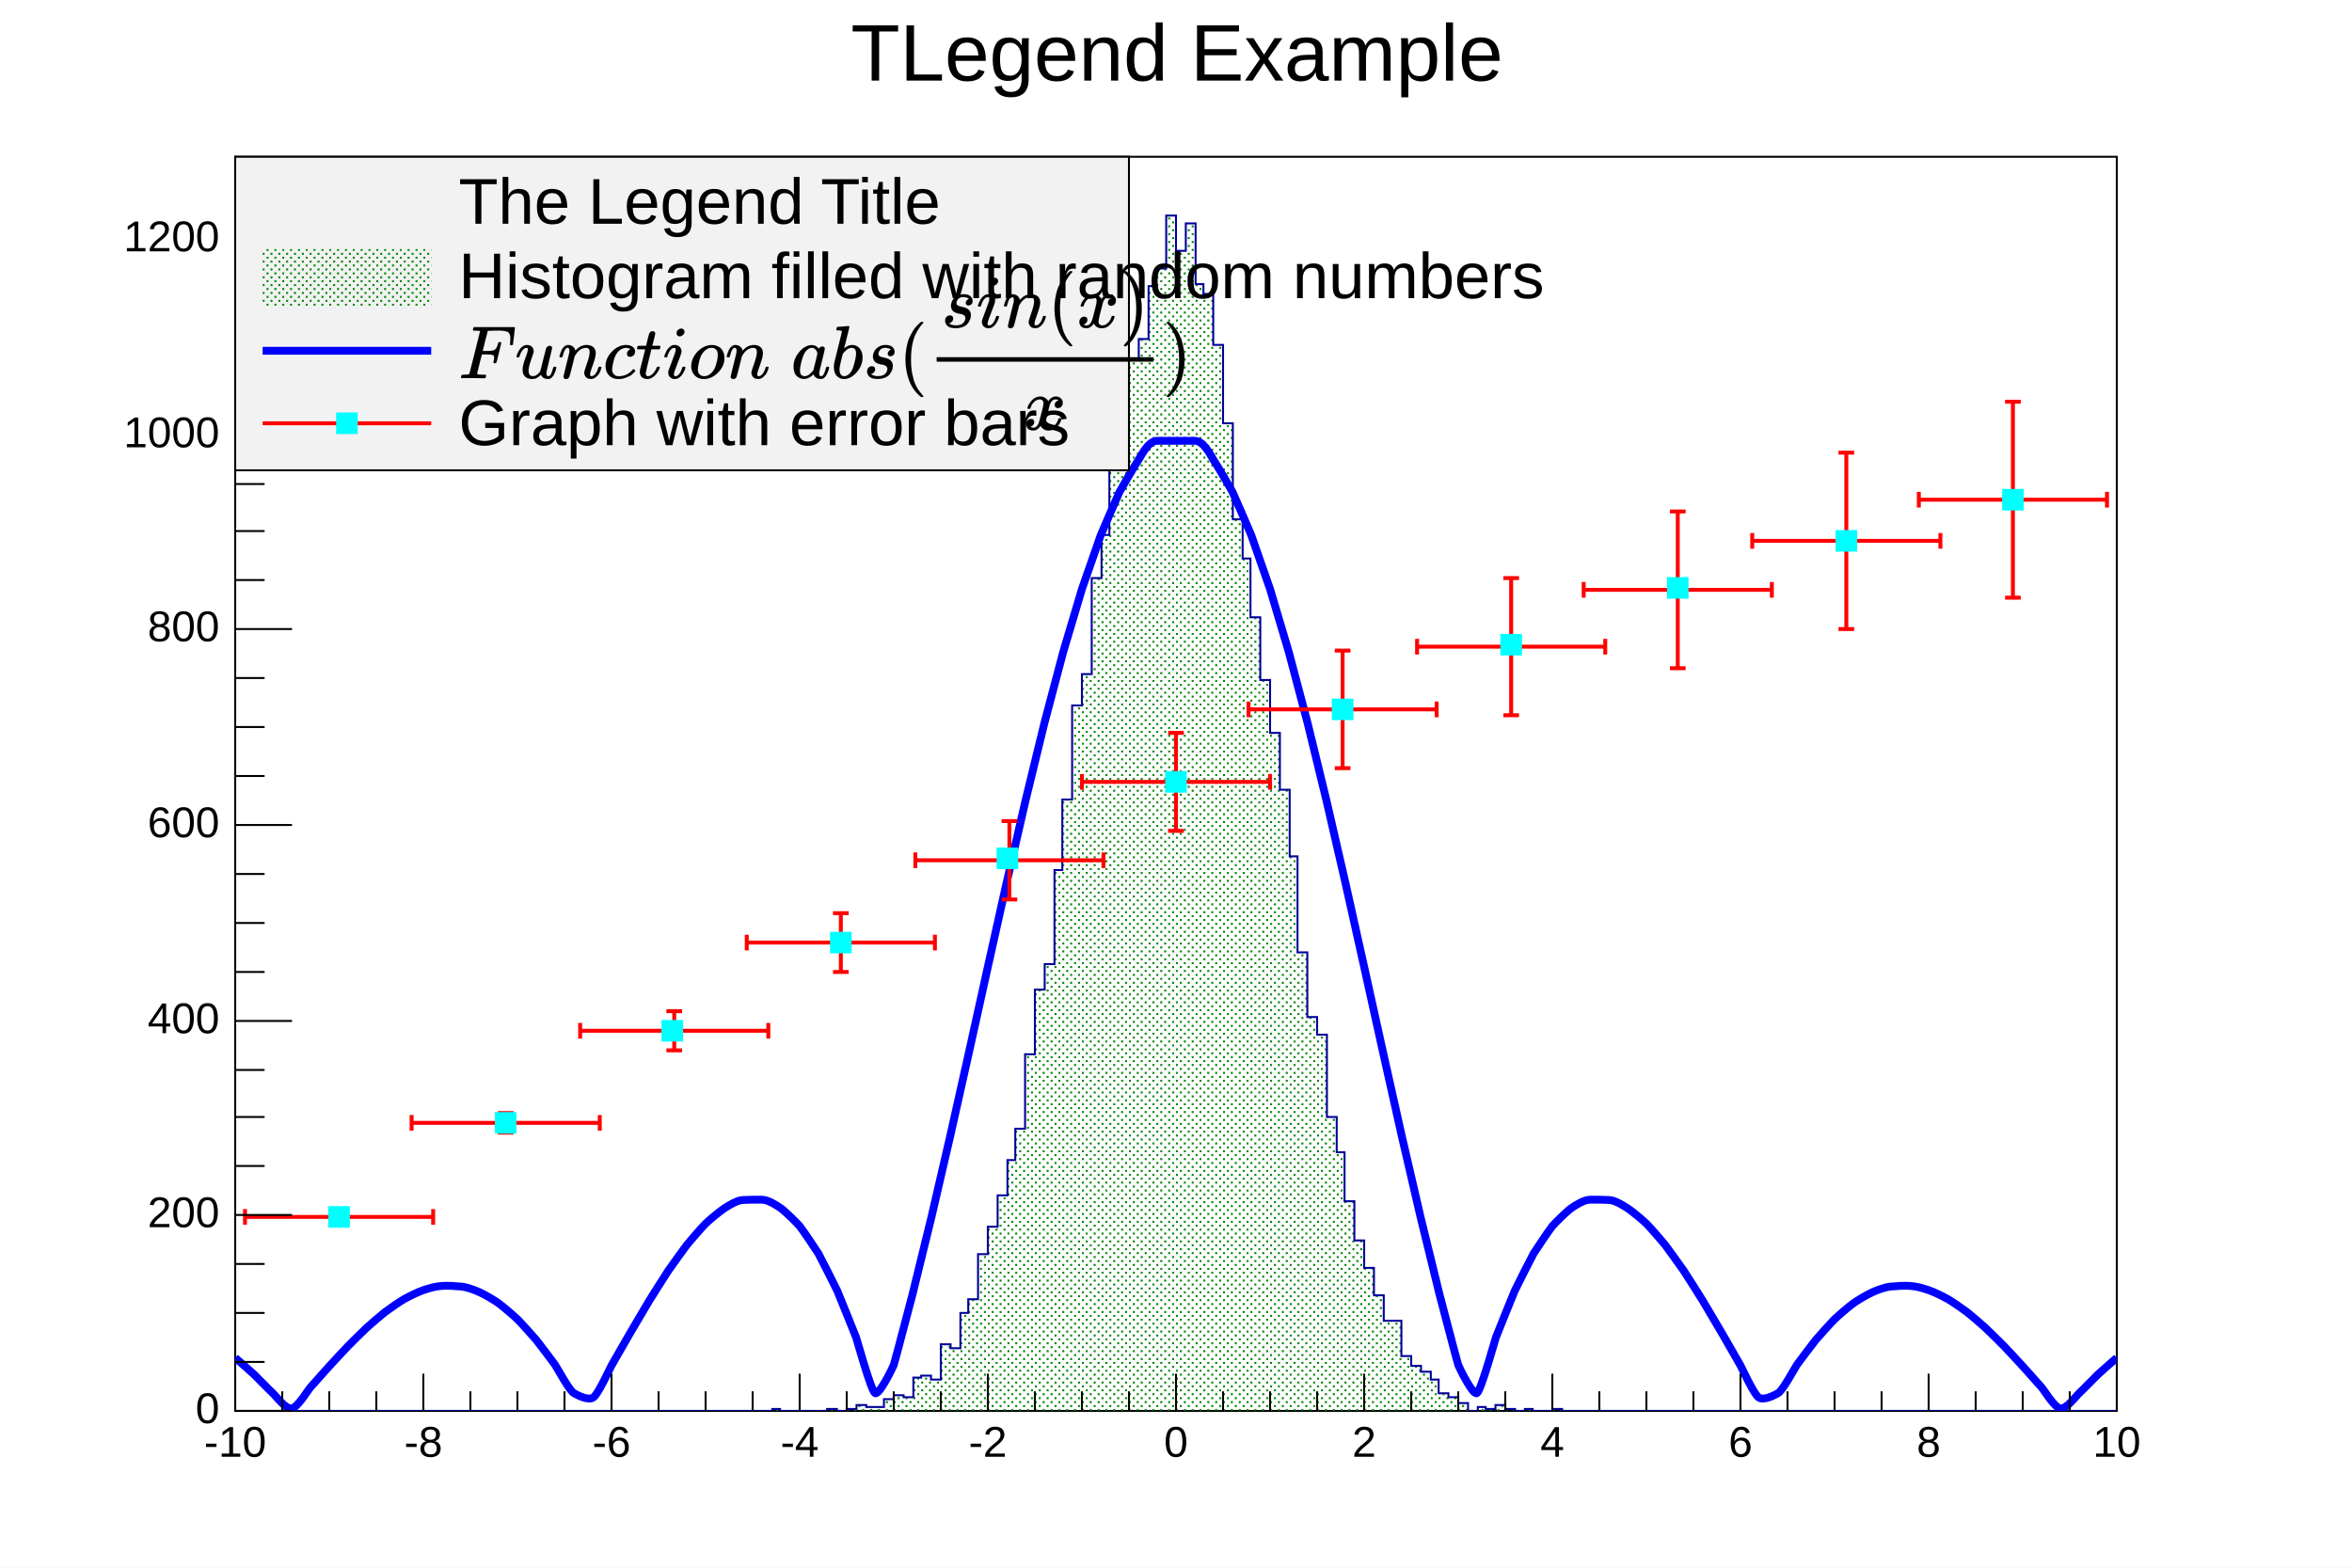
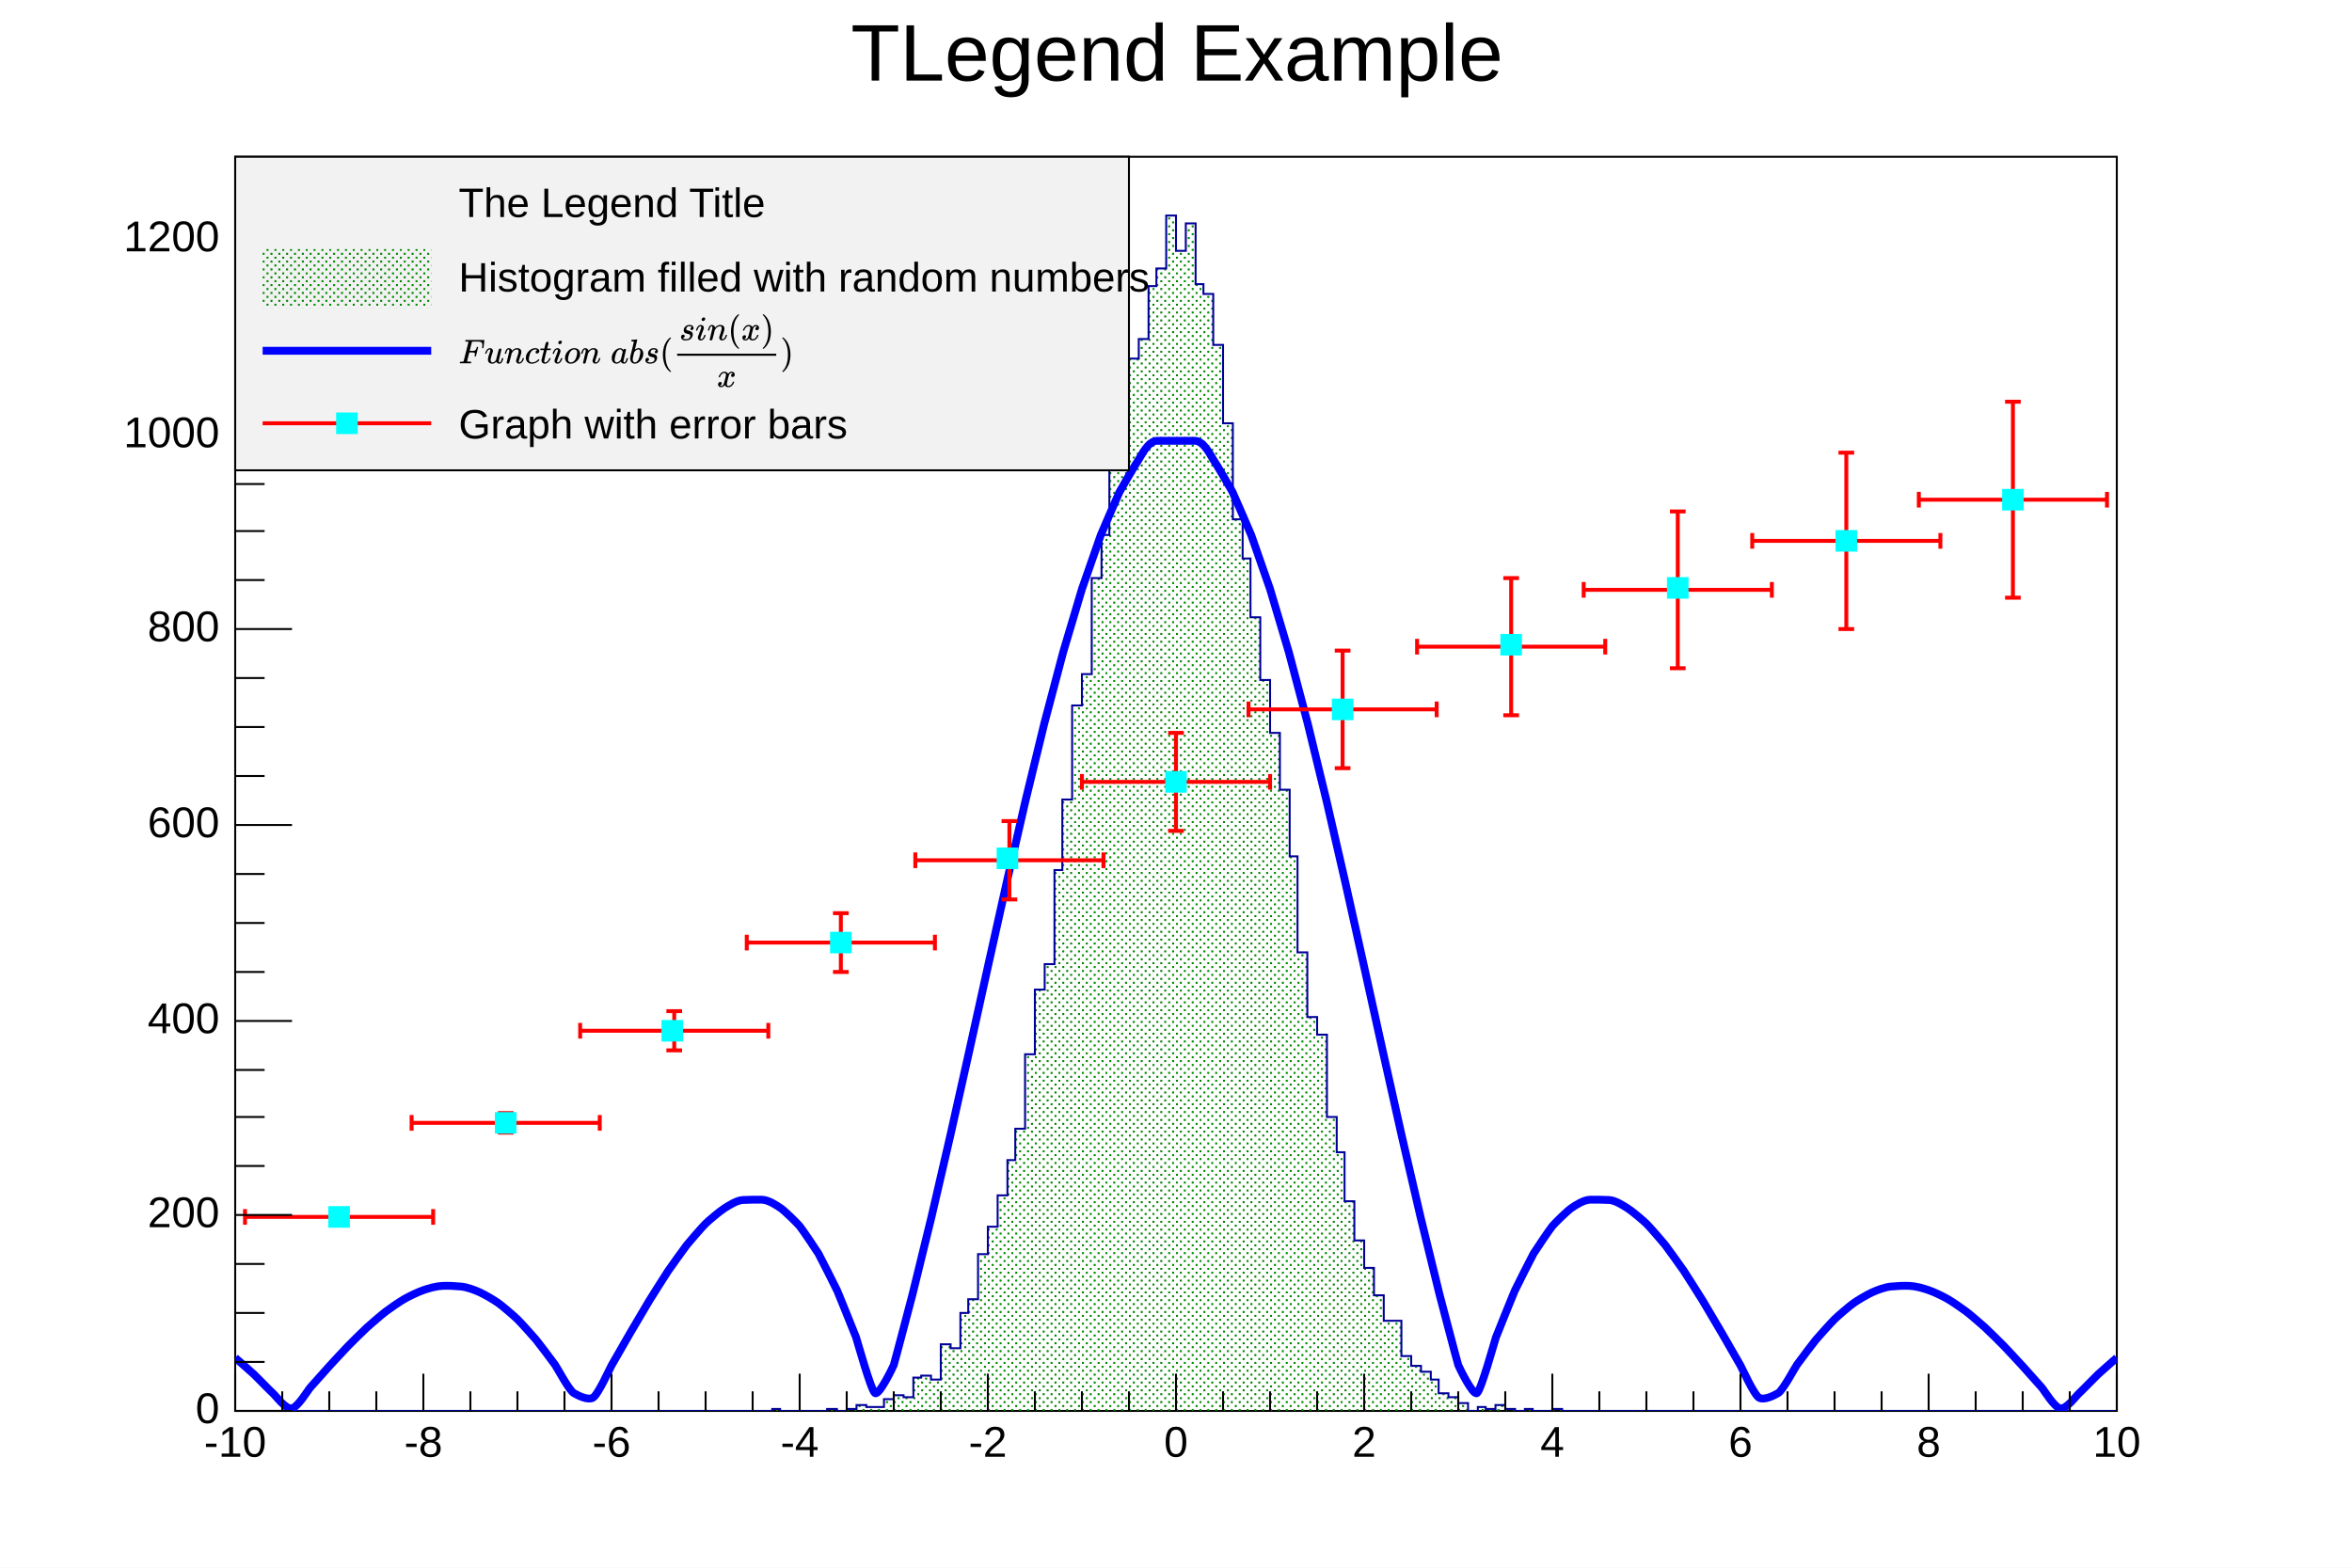
<svg xmlns="http://www.w3.org/2000/svg" viewBox="0 0 1200 800" preserveAspectRatio="none" width="1200" height="800">
  <defs class="canvas_defs">
    <pattern id="pat_3003_416" class="pat_3003_416" patternUnits="userSpaceOnUse" width="4" height="4">
      <rect x="2" y="1" width="1" height="1" style="fill: green;" />
      <rect x="0" y="3" width="1" height="1" style="fill: green;" />
    </pattern>
  </defs>
  <rect class="canvas_fillrect" x="0" y="0" width="1200" height="800" style="fill: white;" />
  <g class="root_frame" x="120" y="80" width="960" height="640" transform="translate(120,80)">
    <rect x="0" y="0" width="960" height="640" style="fill: white; stroke: black; stroke-width: 1;" />
    <g class="grid_layer" />
    <svg class="main_layer" x="0" y="0" overflow="hidden" width="960" height="640" viewBox="0 0 960 640">
      <g objname="h1" objtype="TH1F">
        <path d="M0,640h274v-1h4v1h24v-1h5v1h5v-1h5v-2h5v1h9v-4h5v-2h5v1h5v-10h4v-1h5v2h5v-18h5v2h5v-18h4v-7h5v-23h5v-14h5v-16h5v-18h4v-16h5v-38h5v-33h5v-13h5v-48h4v-36h5v-48h5v-16h5v-49h5v-22h4v-45h5v-30h5v-15h5v-10h5v-27h4v-9h5v-27h5v18h5v-14h5v31h4v5h5v26h5v40h5v49h5v20h4v30h5v32h5v27h5v29h5v34h4v49h5v33h5v9h5v42h5v18h4v25h5v20h5v14h5v14h5v13h9v18h5v5h5v3h5v4h4v7h5v2h5v3h5v4h5v-2h4v1h5v-2h5v2h5v1h5v-1h4v1h10v-1h5v1h283L960,643L0,643Z" style="stroke-linejoin: miter; stroke: rgb(0,0,153); stroke-width: 1; fill: url(#pat_3003_416);" />
      </g>
      <g objname="f1" objtype="TF1">
        <path class="line" d="M0.00,612.89c0.90,0.79,7.90,6.88,9.60,8.48s7.84,8.00,9.60,9.59s6.48,8.23,9.60,7.74s8.18,-9.17,9.60,-10.76s8.15,-9.15,9.60,-10.75s8.04,-8.71,9.60,-10.31s7.86,-7.84,9.60,-9.43s7.57,-6.60,9.60,-8.15s7.18,-5.10,9.60,-6.47s6.74,-3.47,9.60,-4.46s6.41,-2.01,9.60,-2.17s6.43,0.04,9.60,0.33s6.93,1.76,9.60,2.95s7.48,4.07,9.60,5.59s7.96,6.56,9.60,8.16s8.30,8.99,9.60,10.56s8.53,11.18,9.60,12.69s7.19,13.07,9.60,14.45s7.00,3.65,9.60,2.40s8.80,-15.14,9.60,-16.53s8.79,-15.32,9.60,-16.71s8.73,-14.83,9.60,-16.26s8.60,-13.66,9.60,-15.14s8.37,-11.79,9.60,-13.35s7.96,-9.31,9.60,-10.91s7.31,-6.41,9.60,-7.85s6.40,-4.14,9.60,-4.23s6.40,-0.21,9.60,-0.13s7.46,2.86,9.60,4.36s8.30,7.56,9.60,9.13s8.79,12.66,9.60,14.05s9.06,17.79,9.60,18.98s9.22,22.77,9.60,23.80s7.51,26.84,9.60,28.37s9.20,-13.29,9.60,-14.35s9.40,-35.42,9.60,-36.18s9.43,-38.47,9.60,-39.19s9.44,-40.76,9.60,-41.45s9.45,-42.21,9.60,-42.89s9.45,-42.76,9.60,-43.43s9.44,-42.36,9.60,-43.05s9.43,-41.00,9.60,-41.72s9.41,-38.69,9.60,-39.45s9.37,-35.45,9.60,-36.29s9.30,-31.35,9.60,-32.28s9.18,-26.45,9.60,-27.52s8.96,-20.83,9.60,-22.12s8.47,-14.66,9.60,-16.19s4.80,-9.87,9.60,-9.87s14.40,0.00,19.20,0.00s8.47,8.34,9.60,9.87s8.96,14.90,9.60,16.19s9.18,21.04,9.60,22.12s9.30,26.59,9.60,27.52s9.37,31.45,9.60,32.28s9.41,35.52,9.60,36.29s9.43,38.73,9.60,39.45s9.44,41.03,9.60,41.72s9.45,42.37,9.60,43.05s9.45,42.76,9.60,43.43s9.44,42.20,9.60,42.89s9.43,40.73,9.60,41.45s9.40,38.42,9.60,39.19s9.20,35.12,9.60,36.18s7.51,15.88,9.60,14.35s9.22,-27.33,9.60,-28.37s9.06,-22.61,9.60,-23.80s8.79,-17.59,9.60,-18.98s8.30,-12.48,9.60,-14.05s7.46,-7.62,9.60,-9.13s6.40,-4.28,9.60,-4.36s6.40,0.04,9.60,0.13s7.31,2.79,9.60,4.23s7.96,6.25,9.60,7.85s8.37,9.35,9.60,10.91s8.60,11.87,9.60,13.35s8.73,13.72,9.60,15.14s8.79,14.87,9.60,16.26s8.80,15.33,9.60,16.71s7.00,15.28,9.60,16.53s7.19,-1.02,9.60,-2.40s8.53,-12.94,9.60,-14.45s8.30,-11.12,9.60,-12.69s7.96,-8.96,9.60,-10.56s7.48,-6.65,9.60,-8.16s6.93,-4.40,9.60,-5.59s6.43,-2.66,9.60,-2.95s6.41,-0.49,9.60,-0.33s6.74,1.18,9.60,2.17s7.18,3.08,9.60,4.46s7.57,4.93,9.60,6.47s7.86,6.55,9.60,8.15s8.04,7.83,9.60,9.43s8.15,8.71,9.60,10.31s8.18,9.16,9.60,10.75s6.48,10.27,9.60,10.76s7.84,-6.15,9.60,-7.74s7.90,-7.99,9.60,-9.59s8.70,-7.68,9.60,-8.48" style="fill: none; stroke: blue; stroke-width: 4;" />
      </g>
      <g objname="gr" objtype="TGraphErrors">
        <g class="grpoint" transform="translate(53,541)">
          <path style="stroke: red; stroke-width: 2; fill: none;" d="M0,0L-48,0m0,4v-8M0,0L48,0m0,4v-8" />
        </g>
        <g class="grpoint" transform="translate(138,493)">
          <path style="stroke: red; stroke-width: 2; fill: none;" d="M0,0L-48,0m0,4v-8M0,0L48,0m0,4v-8M0,0L0,5m4,0h-8M0,0L0,-5m4,0h-8" />
        </g>
        <g class="grpoint" transform="translate(224,446)">
          <path style="stroke: red; stroke-width: 2; fill: none;" d="M0,0L-48,0m0,4v-8M0,0L48,0m0,4v-8M0,0L0,10m4,0h-8M0,0L0,-10m4,0h-8" />
        </g>
        <g class="grpoint" transform="translate(309,401)">
          <path style="stroke: red; stroke-width: 2; fill: none;" d="M0,0L-48,0m0,4v-8M0,0L48,0m0,4v-8M0,0L0,15m4,0h-8M0,0L0,-15m4,0h-8" />
        </g>
        <g class="grpoint" transform="translate(395,359)">
          <path style="stroke: red; stroke-width: 2; fill: none;" d="M0,0L-48,0m0,4v-8M0,0L48,0m0,4v-8M0,0L0,20m4,0h-8M0,0L0,-20m4,0h-8" />
        </g>
        <g class="grpoint" transform="translate(480,319)">
          <path style="stroke: red; stroke-width: 2; fill: none;" d="M0,0L-48,0m0,4v-8M0,0L48,0m0,4v-8M0,0L0,25m4,0h-8M0,0L0,-25m4,0h-8" />
        </g>
        <g class="grpoint" transform="translate(565,282)">
          <path style="stroke: red; stroke-width: 2; fill: none;" d="M0,0L-48,0m0,4v-8M0,0L48,0m0,4v-8M0,0L0,30m4,0h-8M0,0L0,-30m4,0h-8" />
        </g>
        <g class="grpoint" transform="translate(651,250)">
          <path style="stroke: red; stroke-width: 2; fill: none;" d="M0,0L-48,0m0,4v-8M0,0L48,0m0,4v-8M0,0L0,35m4,0h-8M0,0L0,-35m4,0h-8" />
        </g>
        <g class="grpoint" transform="translate(736,221)">
          <path style="stroke: red; stroke-width: 2; fill: none;" d="M0,0L-48,0m0,4v-8M0,0L48,0m0,4v-8M0,0L0,40m4,0h-8M0,0L0,-40m4,0h-8" />
        </g>
        <g class="grpoint" transform="translate(822,196)">
          <path style="stroke: red; stroke-width: 2; fill: none;" d="M0,0L-48,0m0,4v-8M0,0L48,0m0,4v-8M0,0L0,45m4,0h-8M0,0L0,-45m4,0h-8" />
        </g>
        <g class="grpoint" transform="translate(907,175)">
          <path style="stroke: red; stroke-width: 2; fill: none;" d="M0,0L-48,0m0,4v-8M0,0L48,0m0,4v-8M0,0L0,50m4,0h-8M0,0L0,-50m4,0h-8" />
        </g>
        <path d="M48,536v10h10v-10zM133,488v10h10v-10zM218,441v10h10v-10zM304,396v10h10v-10zM389,353v10h10v-10zM475,314v10h10v-10zM560,277v10h10v-10zM646,244v10h10v-10zM731,215v10h10v-10zM817,191v10h10v-10zM902,170v10h10v-10z" style="stroke: cyan; fill: cyan;" />
      </g>
    </svg>
    <g class="axis_layer">
      <g class="xaxis_container" transform="translate(0,640)">
        <path d="M0,-19v19m24,-10v10m24,-10v10m24,-10v10m24,-19v19m24,-10v10m24,-10v10m24,-10v10m24,-19v19m24,-10v10m24,-10v10m24,-10v10m24,-19v19m24,-10v10m24,-10v10m24,-10v10m24,-19v19m24,-10v10m24,-10v10m24,-10v10m24,-19v19m24,-10v10m24,-10v10m24,-10v10m24,-19v19m24,-10v10m24,-10v10m24,-10v10m24,-19v19m24,-10v10m24,-10v10m24,-10v10m24,-19v19m24,-10v10m24,-10v10m24,-10v10m24,-19v19m24,-10v10m24,-10v10m24,-10v10m24,-19v19" style="stroke: black; stroke-width: 1;" />
        <g class="axis_labels" font-family="Arial" font-size="22" space="preserve">
          <text fill="black" x="0" y="8" dy=".7em" style="text-anchor: middle;">-10</text>
          <text fill="black" x="96" y="8" dy=".7em" style="text-anchor: middle;">-8</text>
          <text fill="black" x="192" y="8" dy=".7em" style="text-anchor: middle;">-6</text>
          <text fill="black" x="288" y="8" dy=".7em" style="text-anchor: middle;">-4</text>
          <text fill="black" x="384" y="8" dy=".7em" style="text-anchor: middle;">-2</text>
          <text fill="black" x="480" y="8" dy=".7em" style="text-anchor: middle;">0</text>
          <text fill="black" x="576" y="8" dy=".7em" style="text-anchor: middle;">2</text>
          <text fill="black" x="672" y="8" dy=".7em" style="text-anchor: middle;">4</text>
          <text fill="black" x="768" y="8" dy=".7em" style="text-anchor: middle;">6</text>
          <text fill="black" x="864" y="8" dy=".7em" style="text-anchor: middle;">8</text>
          <text fill="black" x="960" y="8" dy=".7em" style="text-anchor: middle;">10</text>
        </g>
      </g>
      <g class="yaxis_container">
        <path d="M29,640h-29m15,-25h-15m15,-25h-15m15,-25h-15m29,-25h-29m15,-25h-15m15,-25h-15m15,-24h-15m29,-25h-29m15,-25h-15m15,-25h-15m15,-25h-15m29,-25h-29m15,-25h-15m15,-25h-15m15,-25h-15m29,-25h-29m15,-25h-15m15,-25h-15m15,-24h-15m29,-25h-29m15,-25h-15m15,-25h-15m15,-25h-15m29,-25h-29m15,-25h-15" style="stroke: black; stroke-width: 1;" />
        <g class="axis_labels" font-family="Arial" font-size="22" space="preserve">
          <text fill="black" x="-8" y="640" style="text-anchor: end; dominant-baseline: middle;">0</text>
          <text fill="black" x="-8" y="540" style="text-anchor: end; dominant-baseline: middle;">200</text>
          <text fill="black" x="-8" y="441" style="text-anchor: end; dominant-baseline: middle;">400</text>
          <text fill="black" x="-8" y="341" style="text-anchor: end; dominant-baseline: middle;">600</text>
          <text fill="black" x="-8" y="241" style="text-anchor: end; dominant-baseline: middle;">800</text>
          <text fill="black" x="-8" y="142" style="text-anchor: end; dominant-baseline: middle;">1000</text>
          <text fill="black" x="-8" y="42" style="text-anchor: end; dominant-baseline: middle;">1200</text>
        </g>
      </g>
    </g>
    <g class="upper_layer" />
  </g>
  <g class="subpads_layer" />
  <g class="special_layer" />
  <g class="text_layer">
-     <g objname="TPave" objtype="TLegend" x="120" y="80" width="456" height="160" transform="translate(120,80)" font-family="Arial" font-size="33" space="preserve">
+     <g objname="TPave" objtype="TLegend" x="120" y="80" width="456" height="160" transform="translate(120,80)" font-family="Arial" font-size="21" space="preserve">
      <rect x="0" y="0" width="456" height="160" style="fill: rgb(242,242,242); stroke: black; stroke-width: 1;" />
      <text text-anchor="start" x="0" y="0" fill="black" transform="translate(114.0,24.8)" dominant-baseline="middle" class="" opacity="1">The Legend Title</text>
      <rect x="14" y="47" width="86" height="30" style="fill: url(#pat_3003_416);" />
      <text text-anchor="start" x="0" y="0" fill="black" transform="translate(114.0,62.8)" dominant-baseline="middle" class="" opacity="1">Histogram filled with random numbers</text>
      <line x1="14" y1="99" x2="100" y2="99" style="stroke: blue; stroke-width: 4;" />
-       <g class="math_svg" transform="translate(114,57.42)">
-         <svg width="374.072" height="83.16" viewBox="0 -1450.2 9761.3 2169.8" role="img" focusable="false" aria-labelledby="MathJax-SVG-1-Title">
+       <g class="math_svg" transform="translate(114,80)">
+         <svg width="171" height="38" viewBox="0 -1450.2 9761.3 2169.8" role="img" focusable="false" aria-labelledby="MathJax-SVG-1-Title">
          <g stroke="currentColor" fill="currentColor" stroke-width="0" transform="matrix(1 0 0 -1 0 0)" aria-hidden="true">
            <g fill="black" stroke="black">
              <g fill="black" stroke="black">
                <g fill="black" stroke="black">
                  <path stroke-width="1" d="M48 1Q31 1 31 11Q31 13 34 25Q38 41 42 43T65 46Q92 46 125 49Q139 52 144 61Q146 66 215 342T285 622Q285 629 281 629Q273 632 228 634H197Q191 640 191 642T193 659Q197 676 203 680H742Q749 676 749 669Q749 664 736 557T722 447Q720 440 702 440H690Q683 445 683 453Q683 454 686 477T689 530Q689 560 682 579T663 610T626 626T575 633T503 634H480Q398 633 393 631Q388 629 386 623Q385 622 352 492L320 363H375Q378 363 398 363T426 364T448 367T472 374T489 386Q502 398 511 419T524 457T529 475Q532 480 548 480H560Q567 475 567 470Q567 467 536 339T502 207Q500 200 482 200H470Q463 206 463 212Q463 215 468 234T473 274Q473 303 453 310T364 317H309L277 190Q245 66 245 60Q245 46 334 46H359Q365 40 365 39T363 19Q359 6 353 0H336Q295 2 185 2Q120 2 86 2T48 1Z" />
                </g>
              </g>
            </g>
            <g transform="translate(749,0)">
              <path stroke-width="1" d="M21 287Q21 295 30 318T55 370T99 420T158 442Q204 442 227 417T250 358Q250 340 216 246T182 105Q182 62 196 45T238 27T291 44T328 78L339 95Q341 99 377 247Q407 367 413 387T427 416Q444 431 463 431Q480 431 488 421T496 402L420 84Q419 79 419 68Q419 43 426 35T447 26Q469 29 482 57T512 145Q514 153 532 153Q551 153 551 144Q550 139 549 130T540 98T523 55T498 17T462 -8Q454 -10 438 -10Q372 -10 347 46Q345 45 336 36T318 21T296 6T267 -6T233 -11Q189 -11 155 7Q103 38 103 113Q103 170 138 262T173 379Q173 380 173 381Q173 390 173 393T169 400T158 404H154Q131 404 112 385T82 344T65 302T57 280Q55 278 41 278H27Q21 284 21 287Z" />
            </g>
            <g transform="translate(1322,0)">
              <path stroke-width="1" d="M21 287Q22 293 24 303T36 341T56 388T89 425T135 442Q171 442 195 424T225 390T231 369Q231 367 232 367L243 378Q304 442 382 442Q436 442 469 415T503 336T465 179T427 52Q427 26 444 26Q450 26 453 27Q482 32 505 65T540 145Q542 153 560 153Q580 153 580 145Q580 144 576 130Q568 101 554 73T508 17T439 -10Q392 -10 371 17T350 73Q350 92 386 193T423 345Q423 404 379 404H374Q288 404 229 303L222 291L189 157Q156 26 151 16Q138 -11 108 -11Q95 -11 87 -5T76 7T74 17Q74 30 112 180T152 343Q153 348 153 366Q153 405 129 405Q91 405 66 305Q60 285 60 284Q58 278 41 278H27Q21 284 21 287Z" />
            </g>
            <g transform="translate(1922,0)">
              <path stroke-width="1" d="M34 159Q34 268 120 355T306 442Q362 442 394 418T427 355Q427 326 408 306T360 285Q341 285 330 295T319 325T330 359T352 380T366 386H367Q367 388 361 392T340 400T306 404Q276 404 249 390Q228 381 206 359Q162 315 142 235T121 119Q121 73 147 50Q169 26 205 26H209Q321 26 394 111Q403 121 406 121Q410 121 419 112T429 98T420 83T391 55T346 25T282 0T202 -11Q127 -11 81 37T34 159Z" />
            </g>
            <g transform="translate(2356,0)">
              <path stroke-width="1" d="M26 385Q19 392 19 395Q19 399 22 411T27 425Q29 430 36 430T87 431H140L159 511Q162 522 166 540T173 566T179 586T187 603T197 615T211 624T229 626Q247 625 254 615T261 596Q261 589 252 549T232 470L222 433Q222 431 272 431H323Q330 424 330 420Q330 398 317 385H210L174 240Q135 80 135 68Q135 26 162 26Q197 26 230 60T283 144Q285 150 288 151T303 153H307Q322 153 322 145Q322 142 319 133Q314 117 301 95T267 48T216 6T155 -11Q125 -11 98 4T59 56Q57 64 57 83V101L92 241Q127 382 128 383Q128 385 77 385H26Z" />
            </g>
            <g transform="translate(2717,0)">
              <path stroke-width="1" d="M184 600Q184 624 203 642T247 661Q265 661 277 649T290 619Q290 596 270 577T226 557Q211 557 198 567T184 600ZM21 287Q21 295 30 318T54 369T98 420T158 442Q197 442 223 419T250 357Q250 340 236 301T196 196T154 83Q149 61 149 51Q149 26 166 26Q175 26 185 29T208 43T235 78T260 137Q263 149 265 151T282 153Q302 153 302 143Q302 135 293 112T268 61T223 11T161 -11Q129 -11 102 10T74 74Q74 91 79 106T122 220Q160 321 166 341T173 380Q173 404 156 404H154Q124 404 99 371T61 287Q60 286 59 284T58 281T56 279T53 278T49 278T41 278H27Q21 284 21 287Z" />
            </g>
            <g transform="translate(3063,0)">
              <path stroke-width="1" d="M201 -11Q126 -11 80 38T34 156Q34 221 64 279T146 380Q222 441 301 441Q333 441 341 440Q354 437 367 433T402 417T438 387T464 338T476 268Q476 161 390 75T201 -11ZM121 120Q121 70 147 48T206 26Q250 26 289 58T351 142Q360 163 374 216T388 308Q388 352 370 375Q346 405 306 405Q243 405 195 347Q158 303 140 230T121 120Z" />
            </g>
            <g transform="translate(3548,0)">
              <path stroke-width="1" d="M21 287Q22 293 24 303T36 341T56 388T89 425T135 442Q171 442 195 424T225 390T231 369Q231 367 232 367L243 378Q304 442 382 442Q436 442 469 415T503 336T465 179T427 52Q427 26 444 26Q450 26 453 27Q482 32 505 65T540 145Q542 153 560 153Q580 153 580 145Q580 144 576 130Q568 101 554 73T508 17T439 -10Q392 -10 371 17T350 73Q350 92 386 193T423 345Q423 404 379 404H374Q288 404 229 303L222 291L189 157Q156 26 151 16Q138 -11 108 -11Q95 -11 87 -5T76 7T74 17Q74 30 112 180T152 343Q153 348 153 366Q153 405 129 405Q91 405 66 305Q60 285 60 284Q58 278 41 278H27Q21 284 21 287Z" />
            </g>
            <g transform="translate(4426,0)">
              <path stroke-width="1" d="M33 157Q33 258 109 349T280 441Q331 441 370 392Q386 422 416 422Q429 422 439 414T449 394Q449 381 412 234T374 68Q374 43 381 35T402 26Q411 27 422 35Q443 55 463 131Q469 151 473 152Q475 153 483 153H487Q506 153 506 144Q506 138 501 117T481 63T449 13Q436 0 417 -8Q409 -10 393 -10Q359 -10 336 5T306 36L300 51Q299 52 296 50Q294 48 292 46Q233 -10 172 -10Q117 -10 75 30T33 157ZM351 328Q351 334 346 350T323 385T277 405Q242 405 210 374T160 293Q131 214 119 129Q119 126 119 118T118 106Q118 61 136 44T179 26Q217 26 254 59T298 110Q300 114 325 217T351 328Z" />
            </g>
            <g transform="translate(4956,0)">
              <path stroke-width="1" d="M73 647Q73 657 77 670T89 683Q90 683 161 688T234 694Q246 694 246 685T212 542Q204 508 195 472T180 418L176 399Q176 396 182 402Q231 442 283 442Q345 442 383 396T422 280Q422 169 343 79T173 -11Q123 -11 82 27T40 150V159Q40 180 48 217T97 414Q147 611 147 623T109 637Q104 637 101 637H96Q86 637 83 637T76 640T73 647ZM336 325V331Q336 405 275 405Q258 405 240 397T207 376T181 352T163 330L157 322L136 236Q114 150 114 114Q114 66 138 42Q154 26 178 26Q211 26 245 58Q270 81 285 114T318 219Q336 291 336 325Z" />
            </g>
            <g transform="translate(5385,0)">
              <path stroke-width="1" d="M131 289Q131 321 147 354T203 415T300 442Q362 442 390 415T419 355Q419 323 402 308T364 292Q351 292 340 300T328 326Q328 342 337 354T354 372T367 378Q368 378 368 379Q368 382 361 388T336 399T297 405Q249 405 227 379T204 326Q204 301 223 291T278 274T330 259Q396 230 396 163Q396 135 385 107T352 51T289 7T195 -10Q118 -10 86 19T53 87Q53 126 74 143T118 160Q133 160 146 151T160 120Q160 94 142 76T111 58Q109 57 108 57T107 55Q108 52 115 47T146 34T201 27Q237 27 263 38T301 66T318 97T323 122Q323 150 302 164T254 181T195 196T148 231Q131 256 131 289Z" />
            </g>
            <g transform="translate(5855,0)">
              <path stroke-width="1" d="M94 250Q94 319 104 381T127 488T164 576T202 643T244 695T277 729T302 750H315H319Q333 750 333 741Q333 738 316 720T275 667T226 581T184 443T167 250T184 58T225 -81T274 -167T316 -220T333 -241Q333 -250 318 -250H315H302L274 -226Q180 -141 137 -14T94 250Z" />
            </g>
            <g transform="translate(6244,0)">
              <g transform="translate(120,0)">
                <rect stroke="none" width="2887" height="60" x="0" y="220" />
                <g transform="translate(60,676)">
                  <path stroke-width="1" d="M131 289Q131 321 147 354T203 415T300 442Q362 442 390 415T419 355Q419 323 402 308T364 292Q351 292 340 300T328 326Q328 342 337 354T354 372T367 378Q368 378 368 379Q368 382 361 388T336 399T297 405Q249 405 227 379T204 326Q204 301 223 291T278 274T330 259Q396 230 396 163Q396 135 385 107T352 51T289 7T195 -10Q118 -10 86 19T53 87Q53 126 74 143T118 160Q133 160 146 151T160 120Q160 94 142 76T111 58Q109 57 108 57T107 55Q108 52 115 47T146 34T201 27Q237 27 263 38T301 66T318 97T323 122Q323 150 302 164T254 181T195 196T148 231Q131 256 131 289Z" />
                  <g transform="translate(469,0)">
                    <path stroke-width="1" d="M184 600Q184 624 203 642T247 661Q265 661 277 649T290 619Q290 596 270 577T226 557Q211 557 198 567T184 600ZM21 287Q21 295 30 318T54 369T98 420T158 442Q197 442 223 419T250 357Q250 340 236 301T196 196T154 83Q149 61 149 51Q149 26 166 26Q175 26 185 29T208 43T235 78T260 137Q263 149 265 151T282 153Q302 153 302 143Q302 135 293 112T268 61T223 11T161 -11Q129 -11 102 10T74 74Q74 91 79 106T122 220Q160 321 166 341T173 380Q173 404 156 404H154Q124 404 99 371T61 287Q60 286 59 284T58 281T56 279T53 278T49 278T41 278H27Q21 284 21 287Z" />
                  </g>
                  <g transform="translate(815,0)">
                    <path stroke-width="1" d="M21 287Q22 293 24 303T36 341T56 388T89 425T135 442Q171 442 195 424T225 390T231 369Q231 367 232 367L243 378Q304 442 382 442Q436 442 469 415T503 336T465 179T427 52Q427 26 444 26Q450 26 453 27Q482 32 505 65T540 145Q542 153 560 153Q580 153 580 145Q580 144 576 130Q568 101 554 73T508 17T439 -10Q392 -10 371 17T350 73Q350 92 386 193T423 345Q423 404 379 404H374Q288 404 229 303L222 291L189 157Q156 26 151 16Q138 -11 108 -11Q95 -11 87 -5T76 7T74 17Q74 30 112 180T152 343Q153 348 153 366Q153 405 129 405Q91 405 66 305Q60 285 60 284Q58 278 41 278H27Q21 284 21 287Z" />
                  </g>
                  <g transform="translate(1415,0)">
                    <path stroke-width="1" d="M94 250Q94 319 104 381T127 488T164 576T202 643T244 695T277 729T302 750H315H319Q333 750 333 741Q333 738 316 720T275 667T226 581T184 443T167 250T184 58T225 -81T274 -167T316 -220T333 -241Q333 -250 318 -250H315H302L274 -226Q180 -141 137 -14T94 250Z" />
                  </g>
                  <g transform="translate(1805,0)">
                    <path stroke-width="1" d="M52 289Q59 331 106 386T222 442Q257 442 286 424T329 379Q371 442 430 442Q467 442 494 420T522 361Q522 332 508 314T481 292T458 288Q439 288 427 299T415 328Q415 374 465 391Q454 404 425 404Q412 404 406 402Q368 386 350 336Q290 115 290 78Q290 50 306 38T341 26Q378 26 414 59T463 140Q466 150 469 151T485 153H489Q504 153 504 145Q504 144 502 134Q486 77 440 33T333 -11Q263 -11 227 52Q186 -10 133 -10H127Q78 -10 57 16T35 71Q35 103 54 123T99 143Q142 143 142 101Q142 81 130 66T107 46T94 41L91 40Q91 39 97 36T113 29T132 26Q168 26 194 71Q203 87 217 139T245 247T261 313Q266 340 266 352Q266 380 251 392T217 404Q177 404 142 372T93 290Q91 281 88 280T72 278H58Q52 284 52 289Z" />
                  </g>
                  <g transform="translate(2377,0)">
                    <path stroke-width="1" d="M60 749L64 750Q69 750 74 750H86L114 726Q208 641 251 514T294 250Q294 182 284 119T261 12T224 -76T186 -143T145 -194T113 -227T90 -246Q87 -249 86 -250H74Q66 -250 63 -250T58 -247T55 -238Q56 -237 66 -225Q221 -64 221 250T66 725Q56 737 55 738Q55 746 60 749Z" />
                  </g>
                </g>
                <g transform="translate(1157,-686)">
                  <path stroke-width="1" d="M52 289Q59 331 106 386T222 442Q257 442 286 424T329 379Q371 442 430 442Q467 442 494 420T522 361Q522 332 508 314T481 292T458 288Q439 288 427 299T415 328Q415 374 465 391Q454 404 425 404Q412 404 406 402Q368 386 350 336Q290 115 290 78Q290 50 306 38T341 26Q378 26 414 59T463 140Q466 150 469 151T485 153H489Q504 153 504 145Q504 144 502 134Q486 77 440 33T333 -11Q263 -11 227 52Q186 -10 133 -10H127Q78 -10 57 16T35 71Q35 103 54 123T99 143Q142 143 142 101Q142 81 130 66T107 46T94 41L91 40Q91 39 97 36T113 29T132 26Q168 26 194 71Q203 87 217 139T245 247T261 313Q266 340 266 352Q266 380 251 392T217 404Q177 404 142 372T93 290Q91 281 88 280T72 278H58Q52 284 52 289Z" />
                </g>
              </g>
            </g>
            <g transform="translate(9371,0)">
              <path stroke-width="1" d="M60 749L64 750Q69 750 74 750H86L114 726Q208 641 251 514T294 250Q294 182 284 119T261 12T224 -76T186 -143T145 -194T113 -227T90 -246Q87 -249 86 -250H74Q66 -250 63 -250T58 -247T55 -238Q56 -237 66 -225Q221 -64 221 250T66 725Q56 737 55 738Q55 746 60 749Z" />
            </g>
          </g>
        </svg>
      </g>
      <line x1="14" y1="136" x2="100" y2="136" style="stroke: red; stroke-width: 2;" />
      <path d="M52,131v10h10v-10z" style="stroke: cyan; fill: cyan;" />
      <text text-anchor="start" x="0" y="0" fill="black" transform="translate(114.0,137.8)" dominant-baseline="middle" class="" opacity="1">Graph with error bars</text>
    </g>
    <g objname="title" objtype="TPaveText" x="382" y="4" width="437" height="49" transform="translate(382,4)" font-family="Arial" font-size="41" space="preserve">
      <rect x="0" y="0" width="437" height="49" style="fill: none;" />
      <text text-anchor="middle" x="0" y="0" fill="black" transform="translate(218.5,25.5)" dominant-baseline="middle" class="" opacity="1">TLegend Example</text>
    </g>
  </g>
  <g class="stat_layer" />
  <g class="btns_layer" transform="translate(2,780)" />
</svg>
